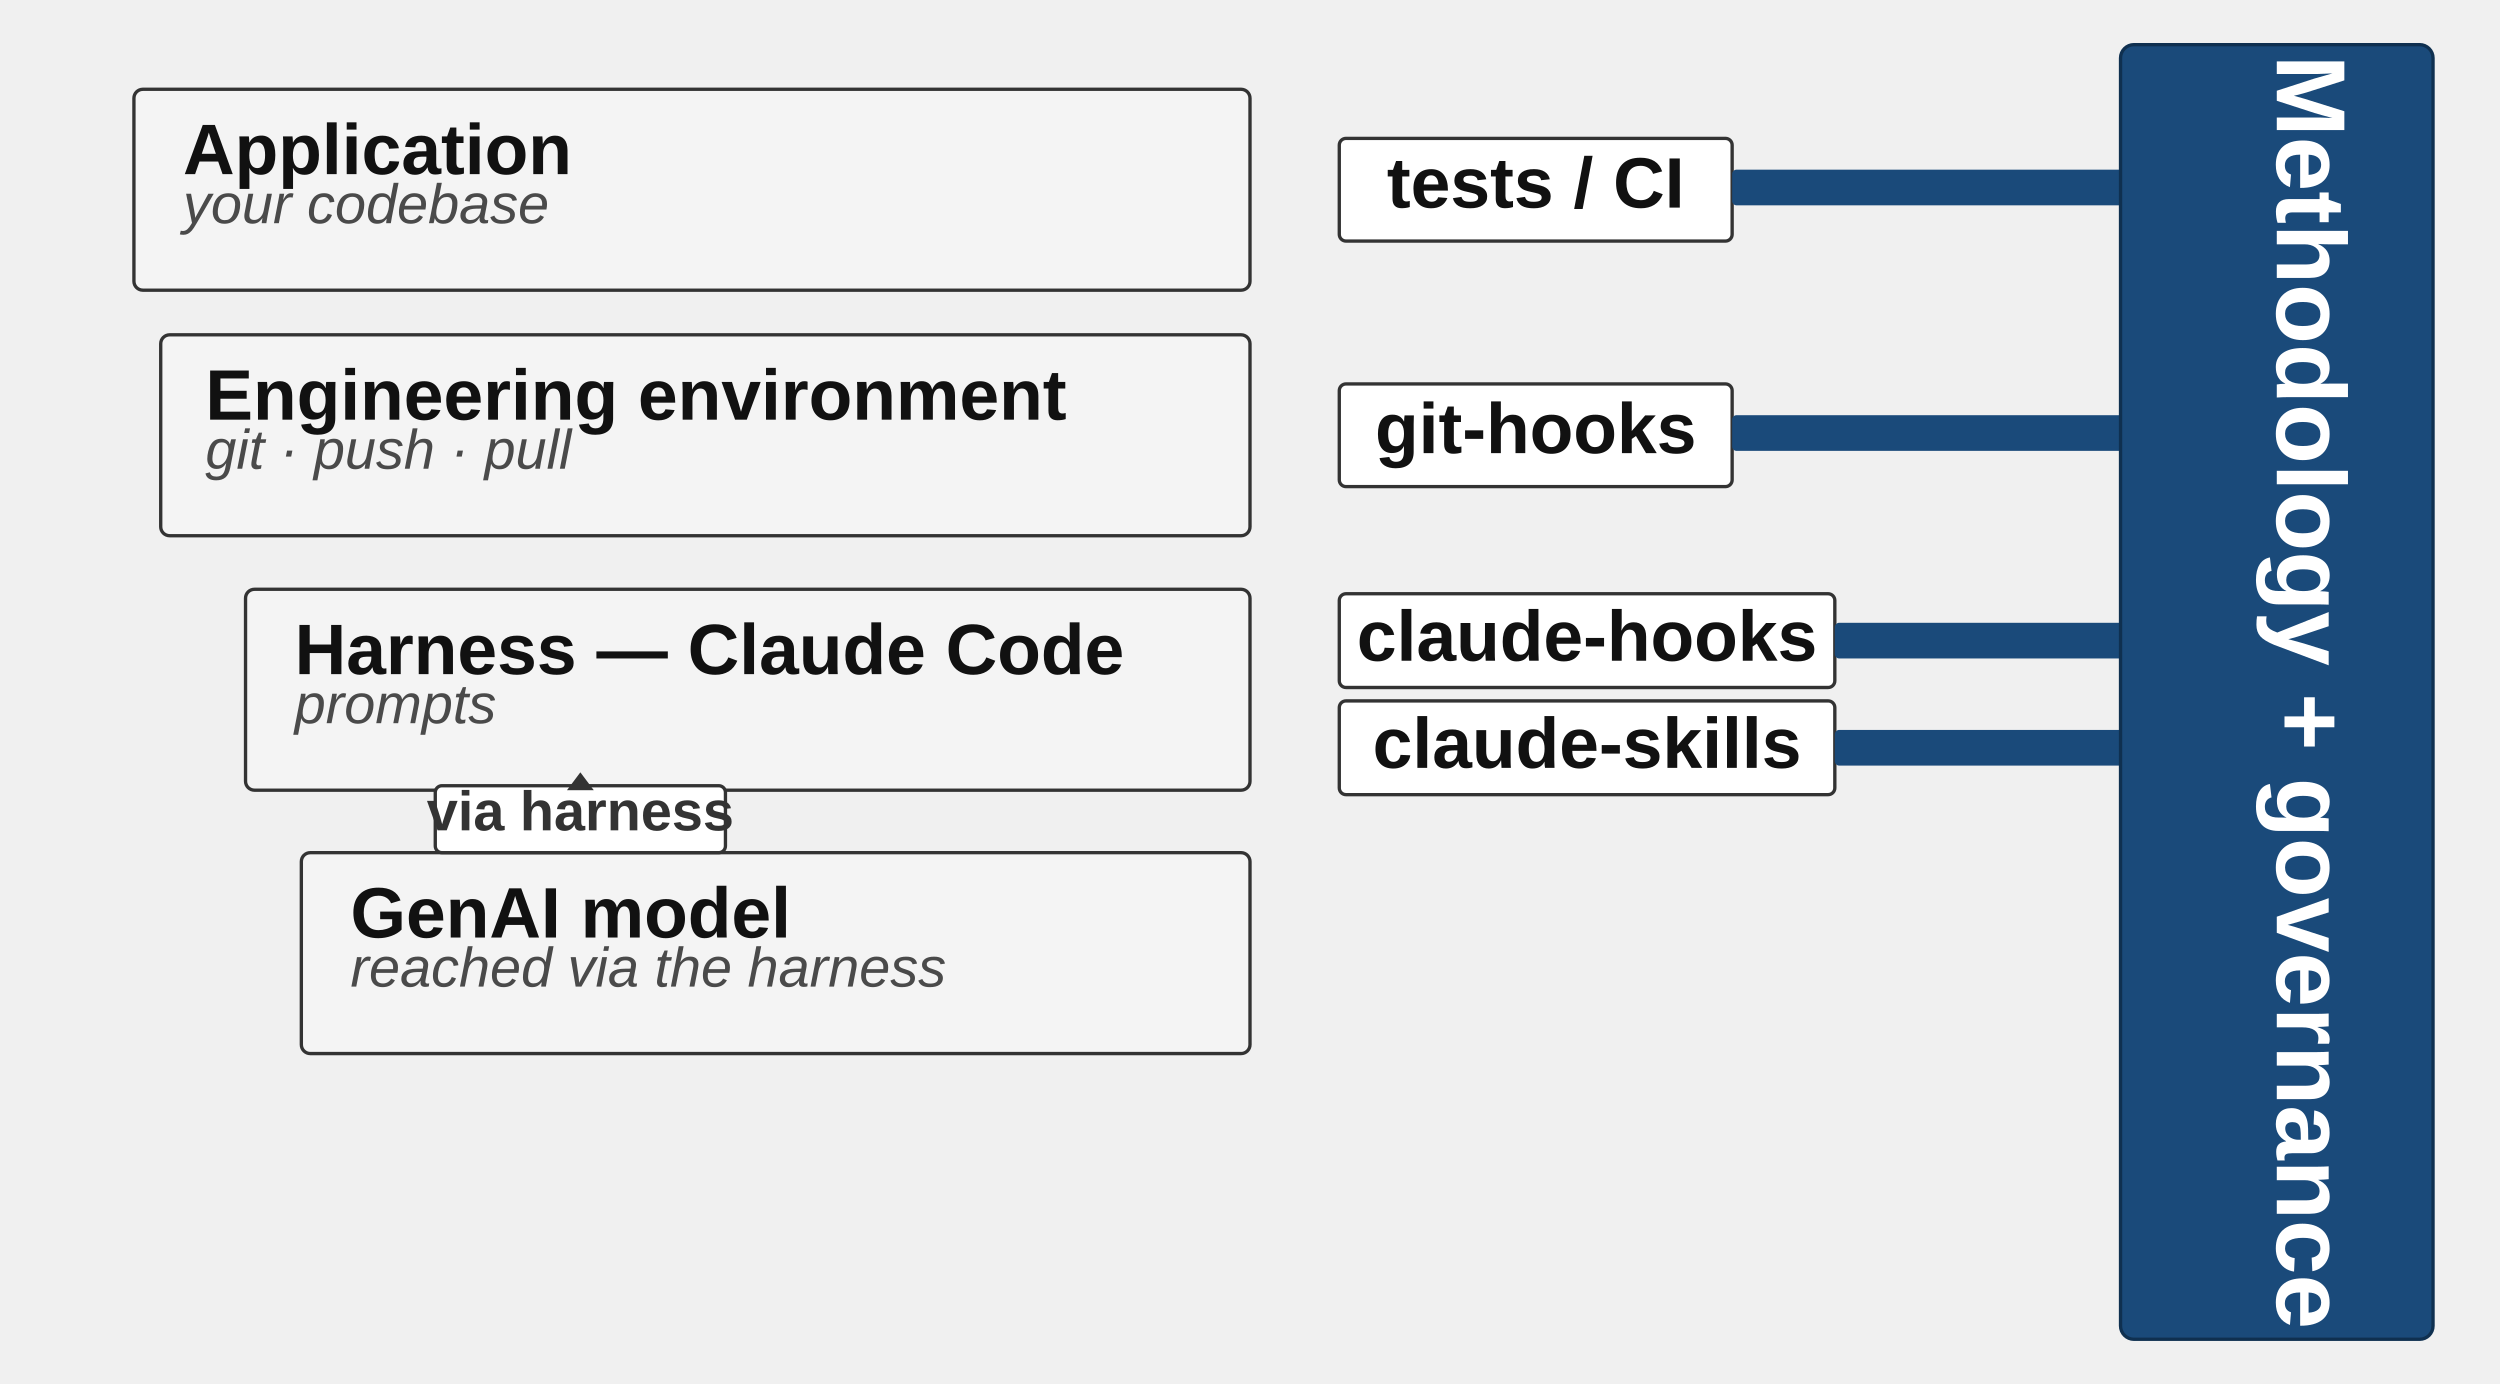
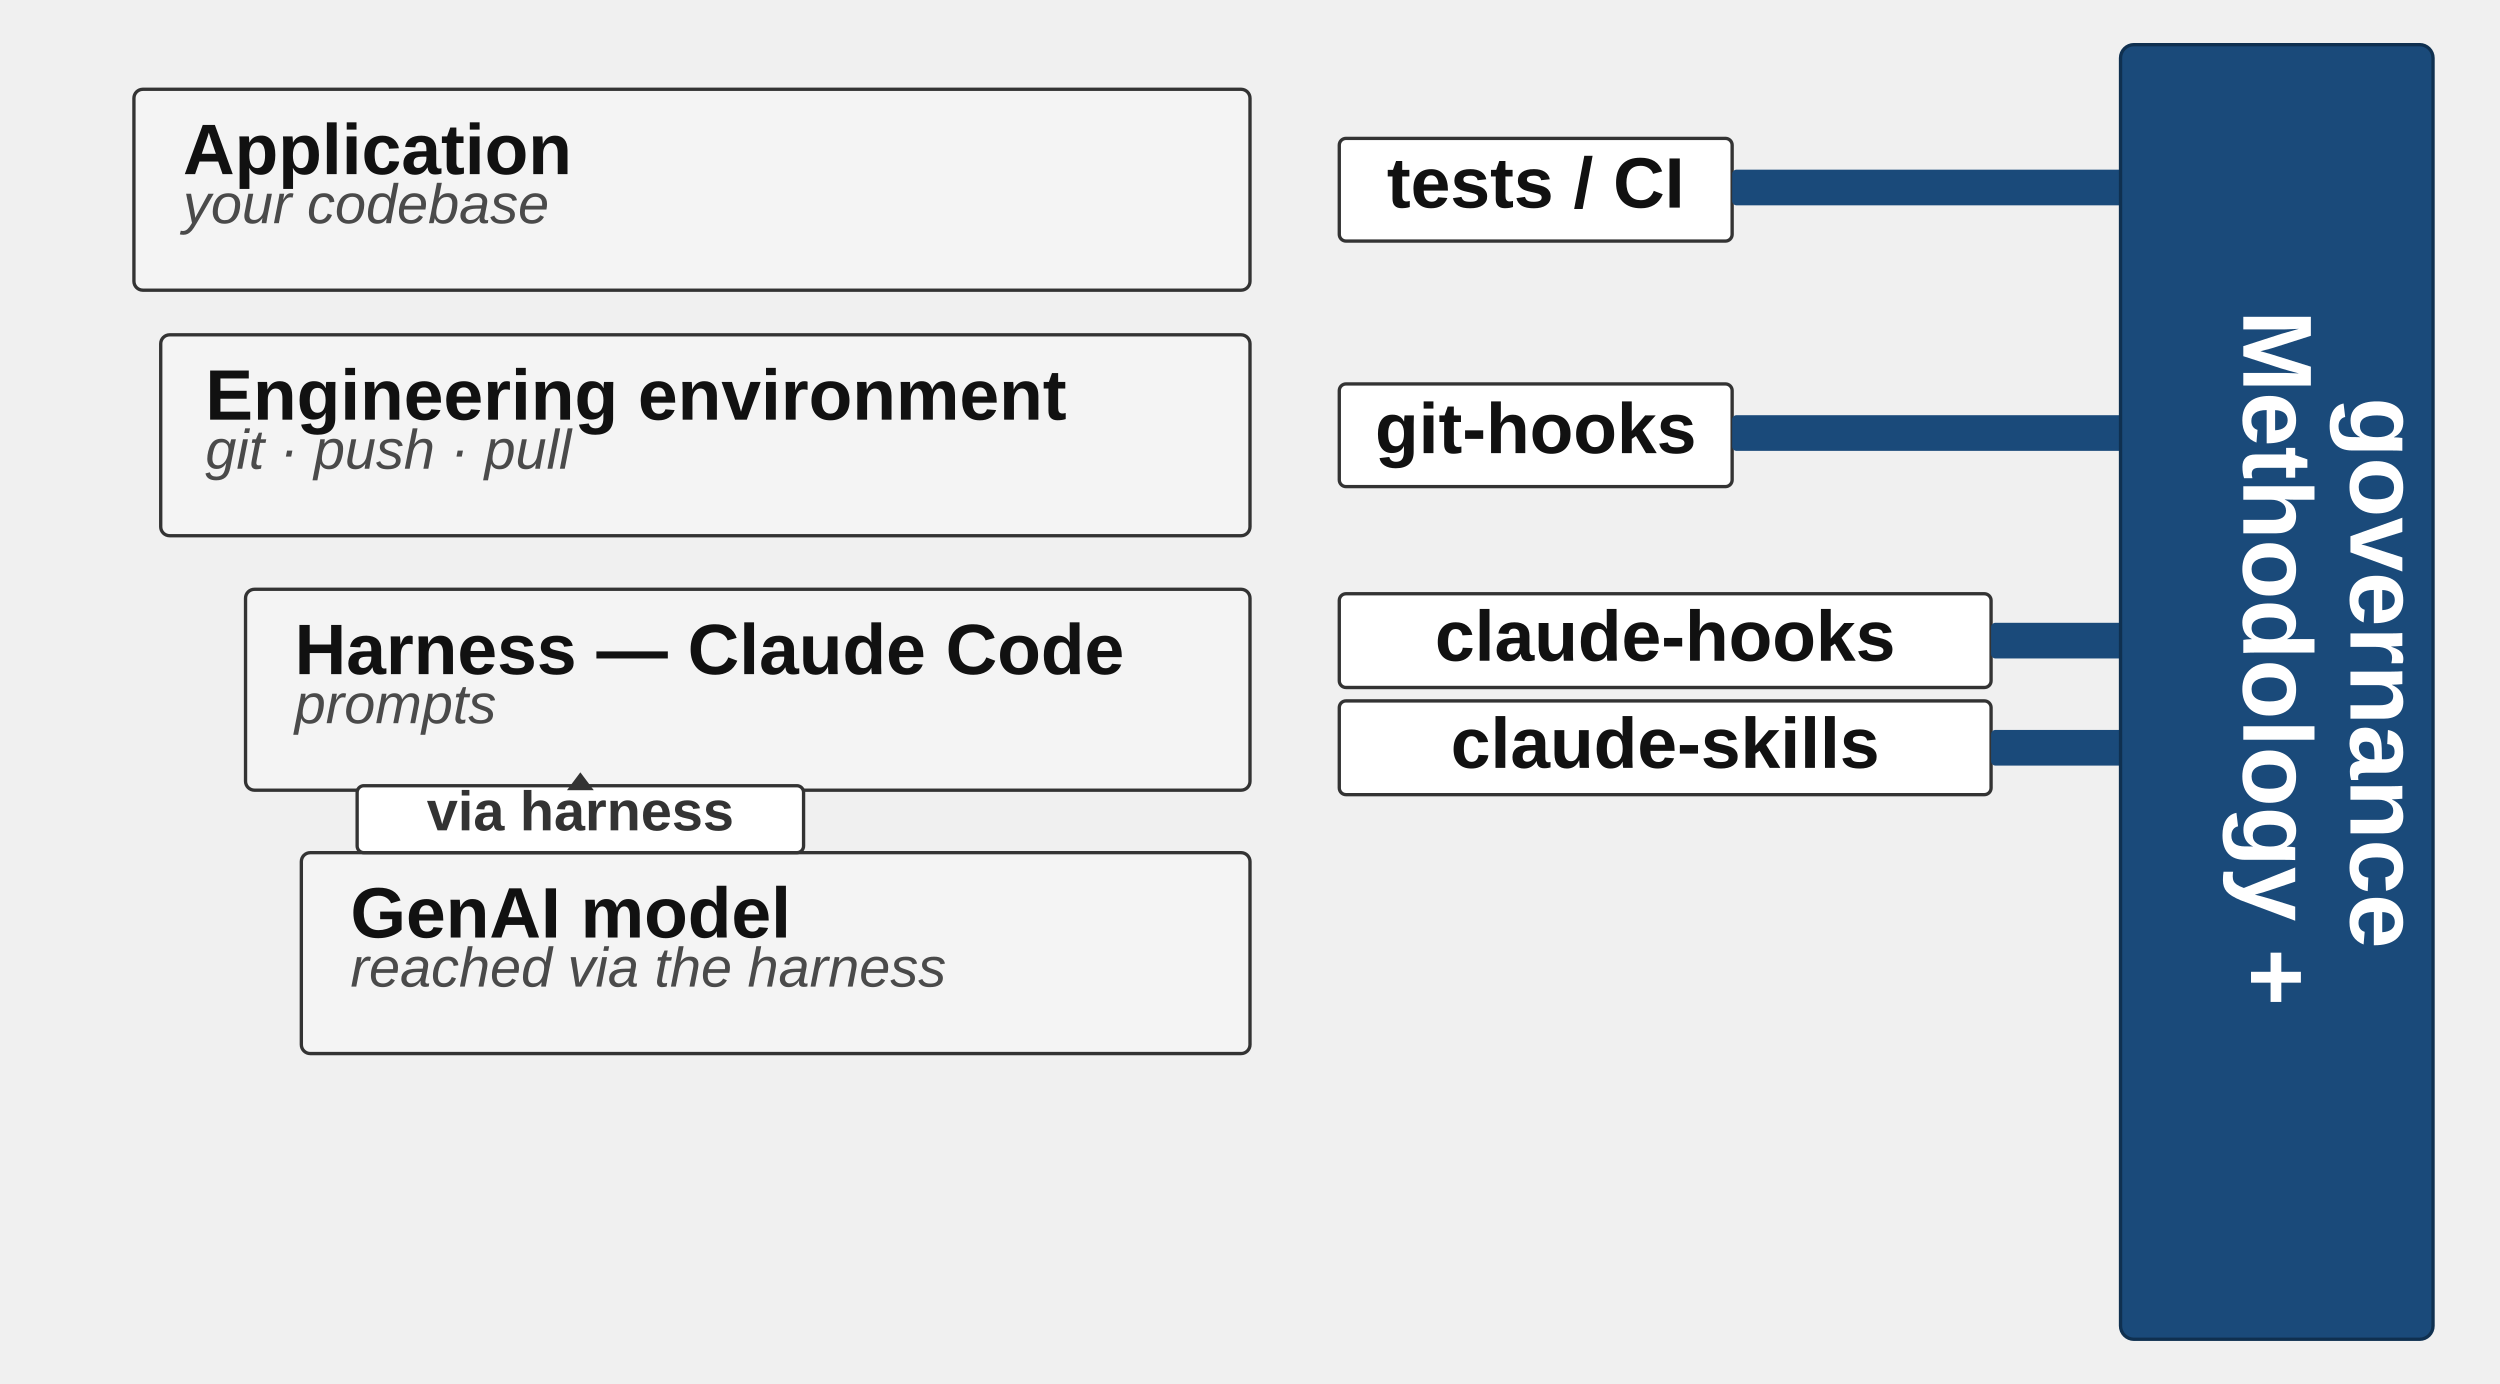
<svg xmlns="http://www.w3.org/2000/svg" viewBox="0 0 1120 620" width="1120" height="620" font-family="'Helvetica Neue', Arial, sans-serif" role="group" aria-labelledby="diagTitle diagDesc">
  <style>
    .block  { fill:#f4f4f4; stroke:#333; stroke-width:1.5; }
    .btitle { font-size:32px; font-weight:700; fill:#111; }
    .bsub   { font-size:25px; font-style:italic; fill:#4a4a4a; }
    .tab    { fill:#ffffff; stroke:#333; stroke-width:1.5; }
    .tablbl { font-size:32px; font-weight:600; fill:#111; }
    .govlbl { font-size:44px; font-weight:700; fill:#ffffff; }
    .intlbl { font-size:25px; font-weight:600; fill:#333; }
  </style>
  <rect class="block" x="60" y="40" width="500" height="90" rx="4" />
  <text class="btitle" x="82" y="78">Application</text>
  <text class="bsub" x="82" y="100">your codebase</text>
  <rect class="block" x="72" y="150" width="488" height="90" rx="4" />
  <text class="btitle" x="92" y="188">Engineering environment</text>
  <text class="bsub" x="92" y="210">git · push · pull</text>
  <rect class="block" x="110" y="264" width="450" height="90" rx="4" />
  <text class="btitle" x="132" y="302">Harness — Claude Code</text>
  <text class="bsub" x="132" y="324">prompts</text>
  <rect class="block" x="135" y="382" width="425" height="90" rx="4" />
  <text class="btitle" x="157" y="420">GenAI model</text>
  <text class="bsub" x="157" y="442">reached via the harness</text>
-   <rect class="tab" x="195" y="352" width="130" height="30" rx="3" />
+   <rect class="tab" x="160" y="352" width="200" height="30" rx="3" />
  <text class="intlbl" x="260" y="372" text-anchor="middle">via harness</text>
  <path d="M260 346 l6 8 h-12 z" fill="#333" />
  <rect class="tab" x="600" y="62" width="176" height="46" rx="3" />
  <text class="tablbl" x="688" y="93" text-anchor="middle">tests / CI</text>
  <rect class="tab" x="600" y="172" width="176" height="46" rx="3" />
  <text class="tablbl" x="688" y="203" text-anchor="middle">git-hooks</text>
-   <rect class="tab" x="600" y="266" width="222" height="42" rx="3" />
-   <text class="tablbl" x="711" y="296" text-anchor="middle">claude-hooks</text>
-   <rect class="tab" x="600" y="314" width="222" height="42" rx="3" />
-   <text class="tablbl" x="711" y="344" text-anchor="middle">claude-skills</text>
+   <rect class="tab" x="600" y="266" width="292" height="42" rx="3" />
+   <text class="tablbl" x="746" y="296" text-anchor="middle">claude-hooks</text>
+   <rect class="tab" x="600" y="314" width="292" height="42" rx="3" />
+   <text class="tablbl" x="746" y="344" text-anchor="middle">claude-skills</text>
  <g fill="#1a4a7a">
    <rect x="776" y="76" width="180" height="16" rx="2" />
    <rect x="776" y="186" width="180" height="16" rx="2" />
-     <rect x="822" y="279" width="134" height="16" rx="2" />
-     <rect x="822" y="327" width="134" height="16" rx="2" />
+     <rect x="892" y="279" width="64" height="16" rx="2" />
+     <rect x="892" y="327" width="64" height="16" rx="2" />
  </g>
  <rect x="950" y="20" width="140" height="580" rx="6" fill="#1a4a7a" stroke="#0f3050" stroke-width="1.5" />
-   <text class="govlbl" x="1020" y="310" text-anchor="middle" transform="rotate(90 1020 310)">Methodology + governance</text>
+   <text class="govlbl" x="0" y="0" text-anchor="start" transform="translate(1005 139) rotate(90)">Methodology +</text>
+   <text class="govlbl" x="0" y="0" text-anchor="start" transform="translate(1053 178) rotate(90)">governance</text>
</svg>
